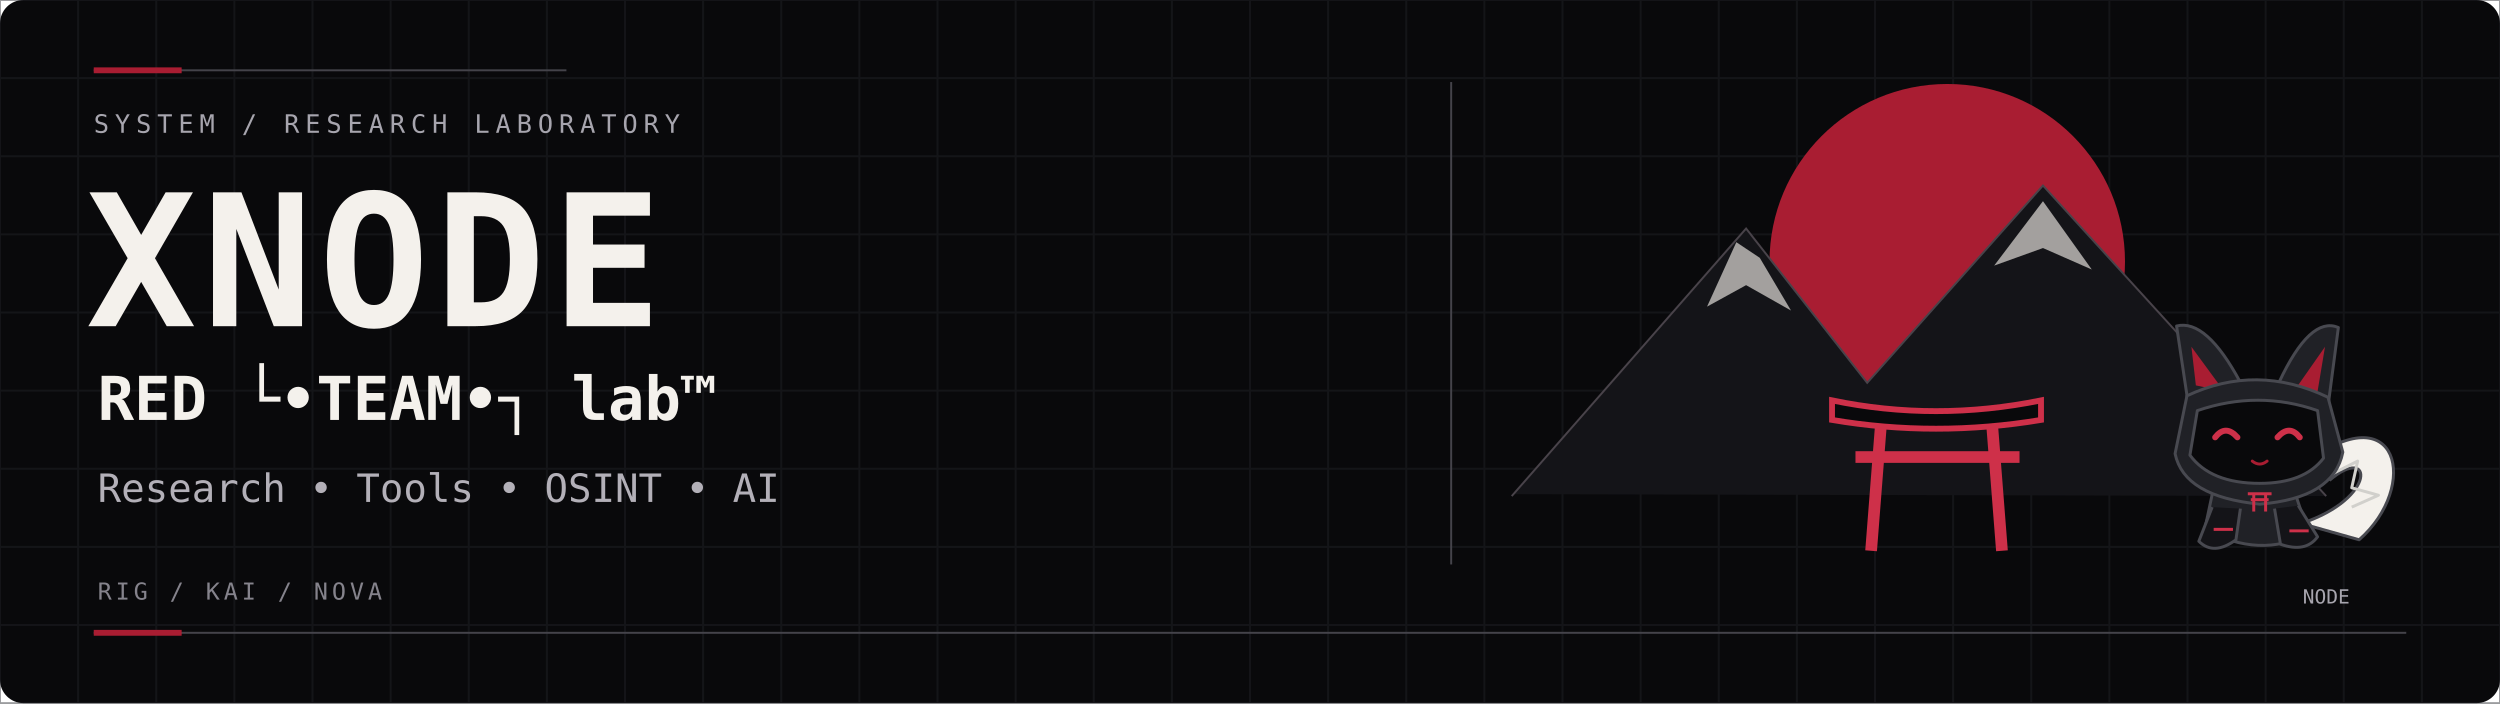
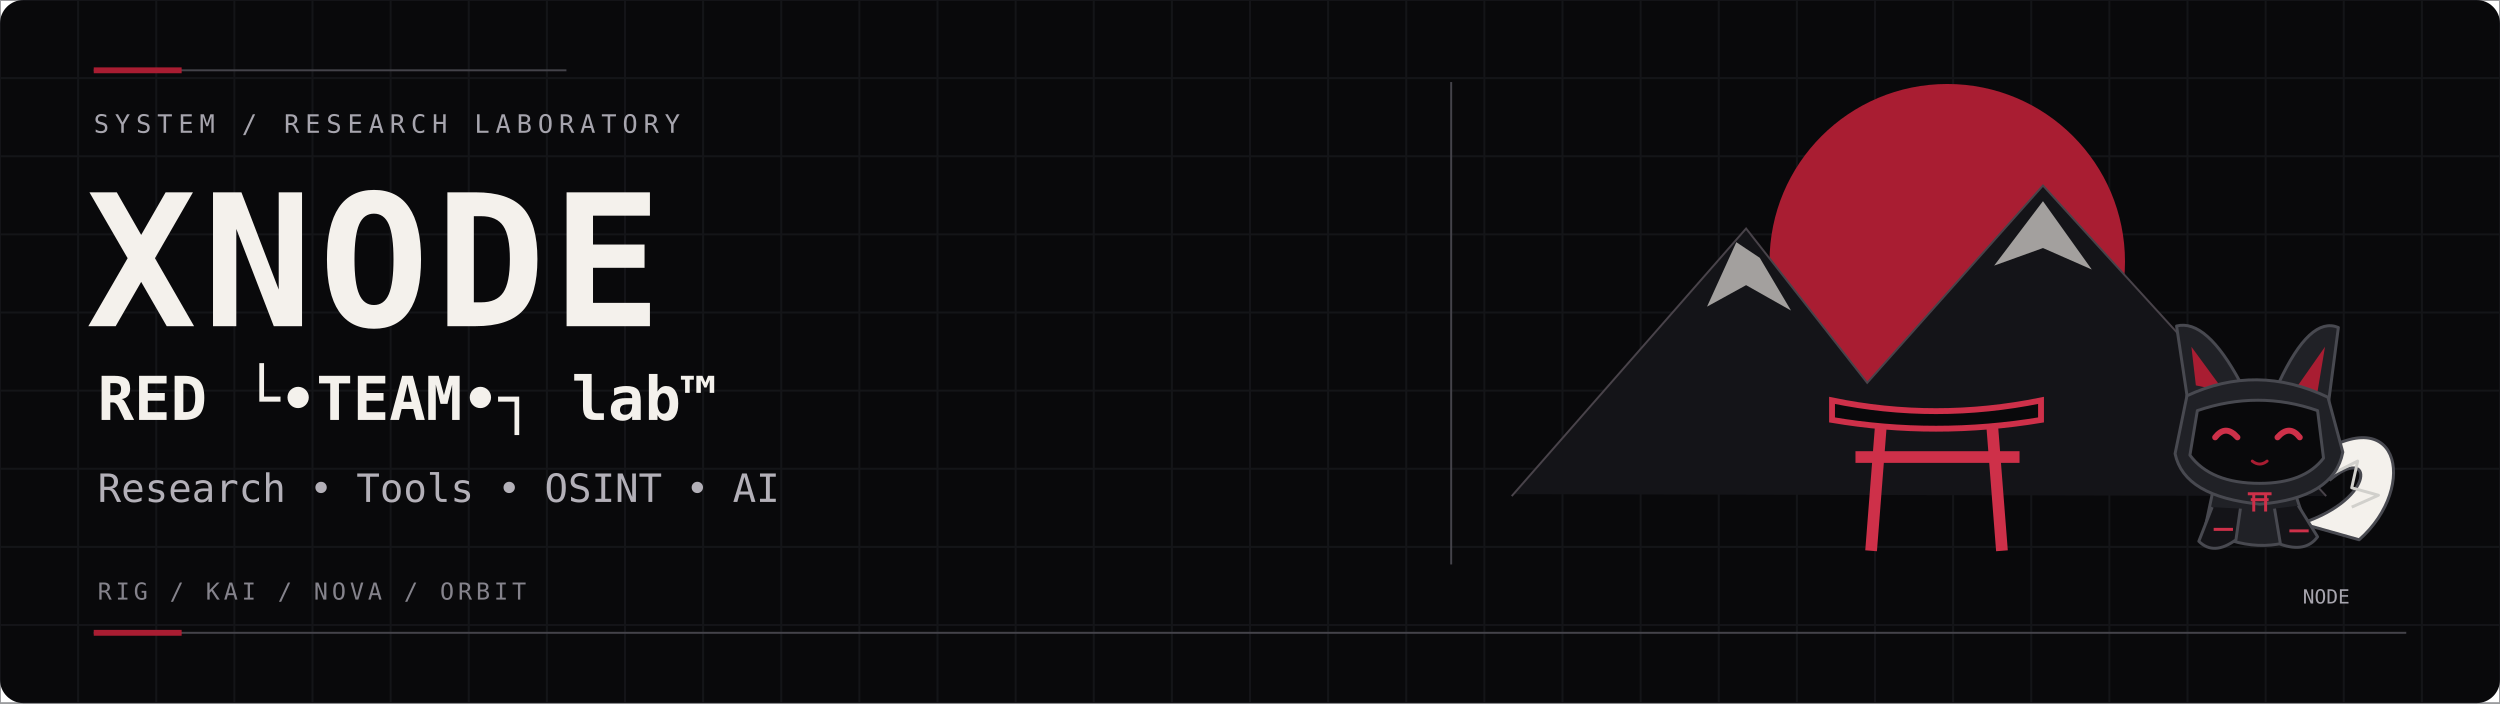
<svg xmlns="http://www.w3.org/2000/svg" width="1280" height="360" viewBox="0 0 1280 360" role="img">
  <rect width="1280" height="360" rx="12" fill="#09090b" />
  <g stroke="#222329" stroke-width="1" opacity=".45">
    <path d="M0 0V360" />
    <path d="M40 0V360" />
    <path d="M80 0V360" />
    <path d="M120 0V360" />
    <path d="M160 0V360" />
    <path d="M200 0V360" />
    <path d="M240 0V360" />
    <path d="M280 0V360" />
    <path d="M320 0V360" />
    <path d="M360 0V360" />
    <path d="M400 0V360" />
    <path d="M440 0V360" />
    <path d="M480 0V360" />
    <path d="M520 0V360" />
    <path d="M560 0V360" />
    <path d="M600 0V360" />
    <path d="M640 0V360" />
    <path d="M680 0V360" />
    <path d="M720 0V360" />
    <path d="M760 0V360" />
    <path d="M800 0V360" />
    <path d="M840 0V360" />
    <path d="M880 0V360" />
    <path d="M920 0V360" />
    <path d="M960 0V360" />
    <path d="M1000 0V360" />
    <path d="M1040 0V360" />
    <path d="M1080 0V360" />
    <path d="M1120 0V360" />
    <path d="M1160 0V360" />
    <path d="M1200 0V360" />
    <path d="M1240 0V360" />
    <path d="M1280 0V360" />
    <path d="M0 0H1280" />
    <path d="M0 40H1280" />
    <path d="M0 80H1280" />
    <path d="M0 120H1280" />
    <path d="M0 160H1280" />
    <path d="M0 200H1280" />
    <path d="M0 240H1280" />
    <path d="M0 280H1280" />
    <path d="M0 320H1280" />
    <path d="M0 360H1280" />
  </g>
  <circle cx="997" cy="134" r="91" fill="#a91d32" />
  <path d="M775 253 L894 117 956 196 1046 95 1191 254Z" fill="#141418" />
  <path d="M774 254 L894 117 956 196 1046 95 1191 254" fill="none" stroke="#49434a" />
  <path d="M889 124 l-15 33 20 -11 23 13 -16 -27 M1046 103 l-25 33 25 -9 25 11" fill="#d9d6d1" opacity=".72" />
  <g fill="#09090b" stroke="#ce3049" stroke-width="3">
    <path d="M938 205 Q991 216 1045 205 L1045 215 Q991 224 938 215Z" />
    <path d="M950 234H1034 M963 218L958 282 M1020 218L1025 282" fill="none" stroke-width="6" />
  </g>
  <path d="M48 36H290 M48 324H1232 M743 42V289" stroke="#44434a" stroke-width="1" />
  <path d="M48 36H93 M48 324H93" stroke="#a91d32" stroke-width="3" />
  <g font-family="monospace" fill="#f4f1ec">
    <text x="48" y="68" font-size="13" letter-spacing="3" fill="#a7a5ae">SYSTEM / RESEARCH LABORATORY</text>
    <text x="44" y="167" font-size="94" font-weight="700" letter-spacing="3">XNODE</text>
    <text x="50" y="215" font-size="31" font-weight="700">RED └•TEAM•┐ lab™</text>
    <text x="50" y="257" font-size="20" fill="#b3b0b8">Research • Tools • OSINT • AI</text>
-     <text x="50" y="307" font-size="12" letter-spacing="2" fill="#85838c">RIG / KAI / NOVA</text>
+     <text x="50" y="307" font-size="12" letter-spacing="2" fill="#85838c">RIG / KAI / NOVA / ORBIT</text>
    <text x="1179" y="309" font-size="10" fill="#a7a5ae">NODE</text>
  </g>
  <g transform="translate(1084 154) scale(.76)">
    <g stroke="#484950" stroke-width="2" stroke-linejoin="round">
      <path d="M126 110 C190 61 204 125 163 161 L124 150 C176 133 172 96 143 121" fill="#f4f1ec" />
      <path d="M146 116 l16 -8 -4 18 18 5 -18 8" fill="none" stroke="#d1d0cc" />
      <path d="M66 121 Q90 105 117 121 L129 157 Q96 174 59 154Z" fill="#202126" />
      <path d="M64 139 L55 162 Q65 172 80 161 L83 140 M106 140 L110 164 Q127 170 135 159 L122 138" fill="#141418" />
      <path d="M49 77 L40 17 Q60 12 83 55 M109 55 Q130 10 149 18 L141 79" fill="#202126" />
      <path d="M53 57 L50 31 72 61 M119 61 L140 31 135 61" fill="#a91d32" stroke="none" />
      <path d="M47 64 Q94 42 142 65 L152 102 Q146 133 96 137 Q45 132 39 103Z" fill="#202126" />
      <path d="M54 74 Q95 60 135 74 L139 106 Q126 123 96 123 Q63 123 49 104Z" fill="#09090b" />
      <path d="M66 92 Q73 83 81 92 M108 92 Q116 83 123 92" fill="none" stroke="#ce3049" stroke-width="4" stroke-linecap="round" />
      <path d="M91 108 Q96 112 101 108" fill="none" stroke="#a91d32" stroke-width="2" stroke-linecap="round" />
      <path d="M88 130 h16 M90 134 h12 M92 130 v12 M100 130 v12" stroke="#ce3049" stroke-width="2" />
      <path d="M65 154 h13 M116 155 h13" stroke="#ce3049" stroke-width="2" />
    </g>
  </g>
</svg>
